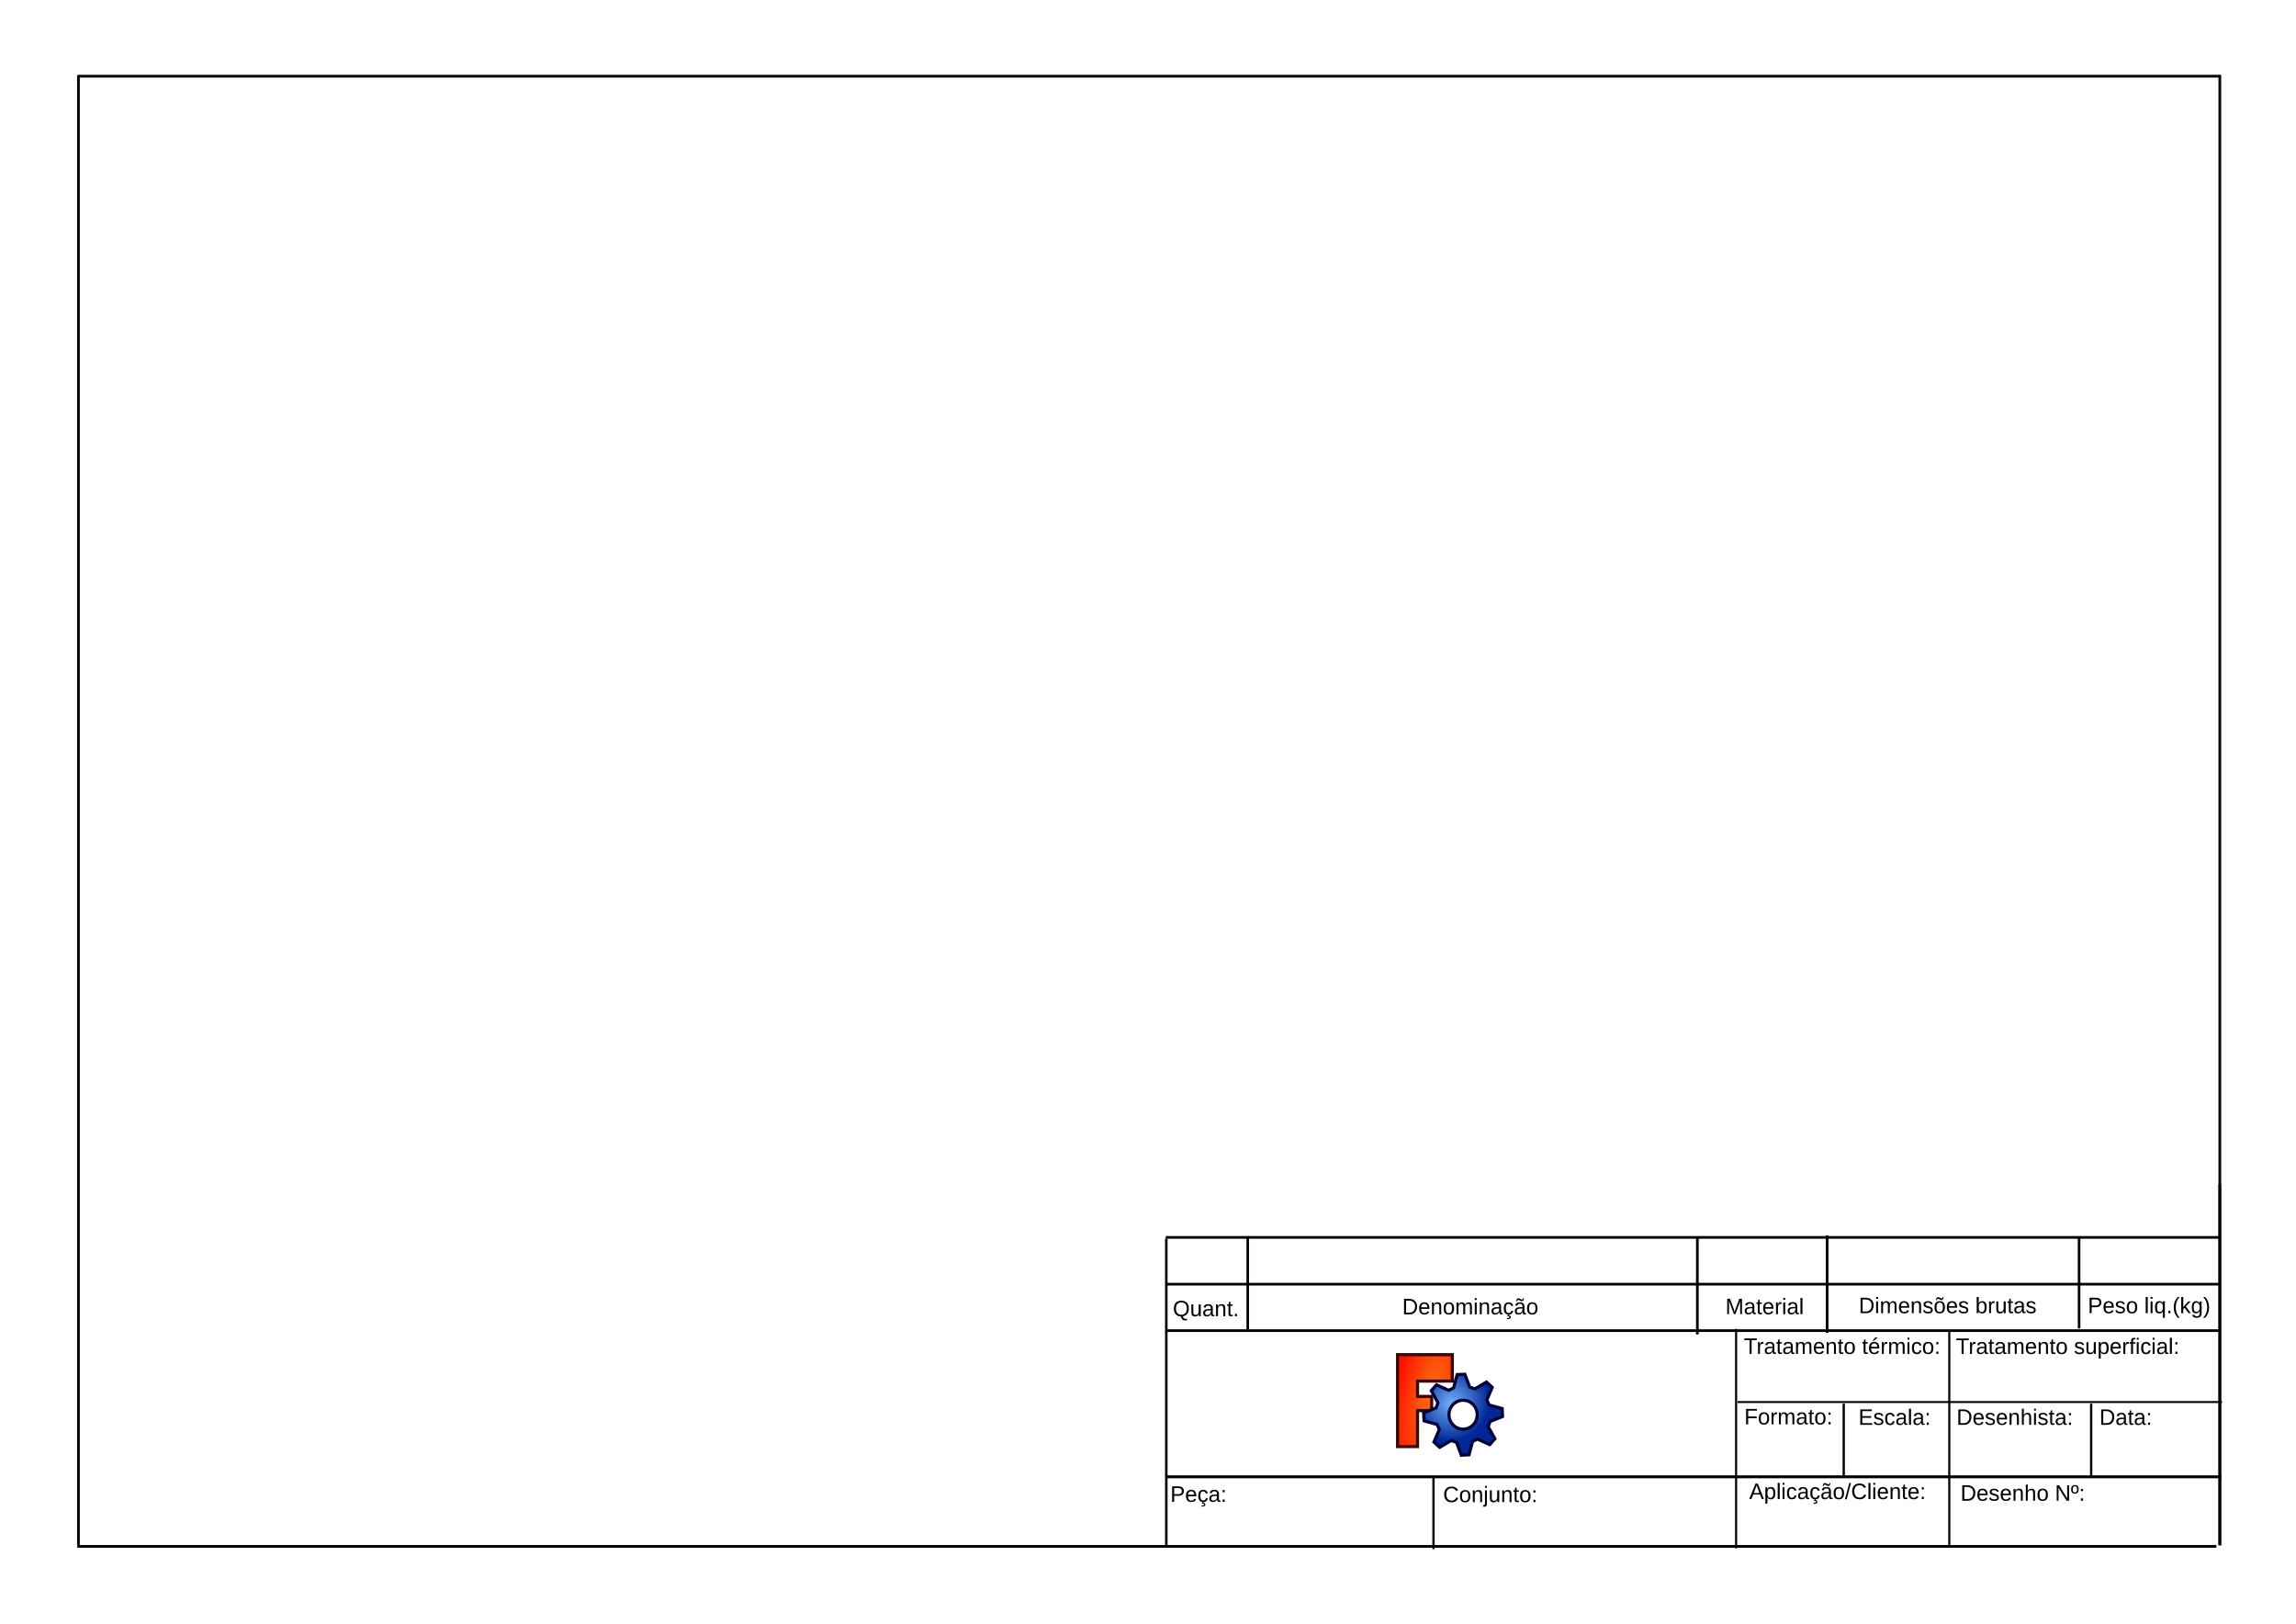
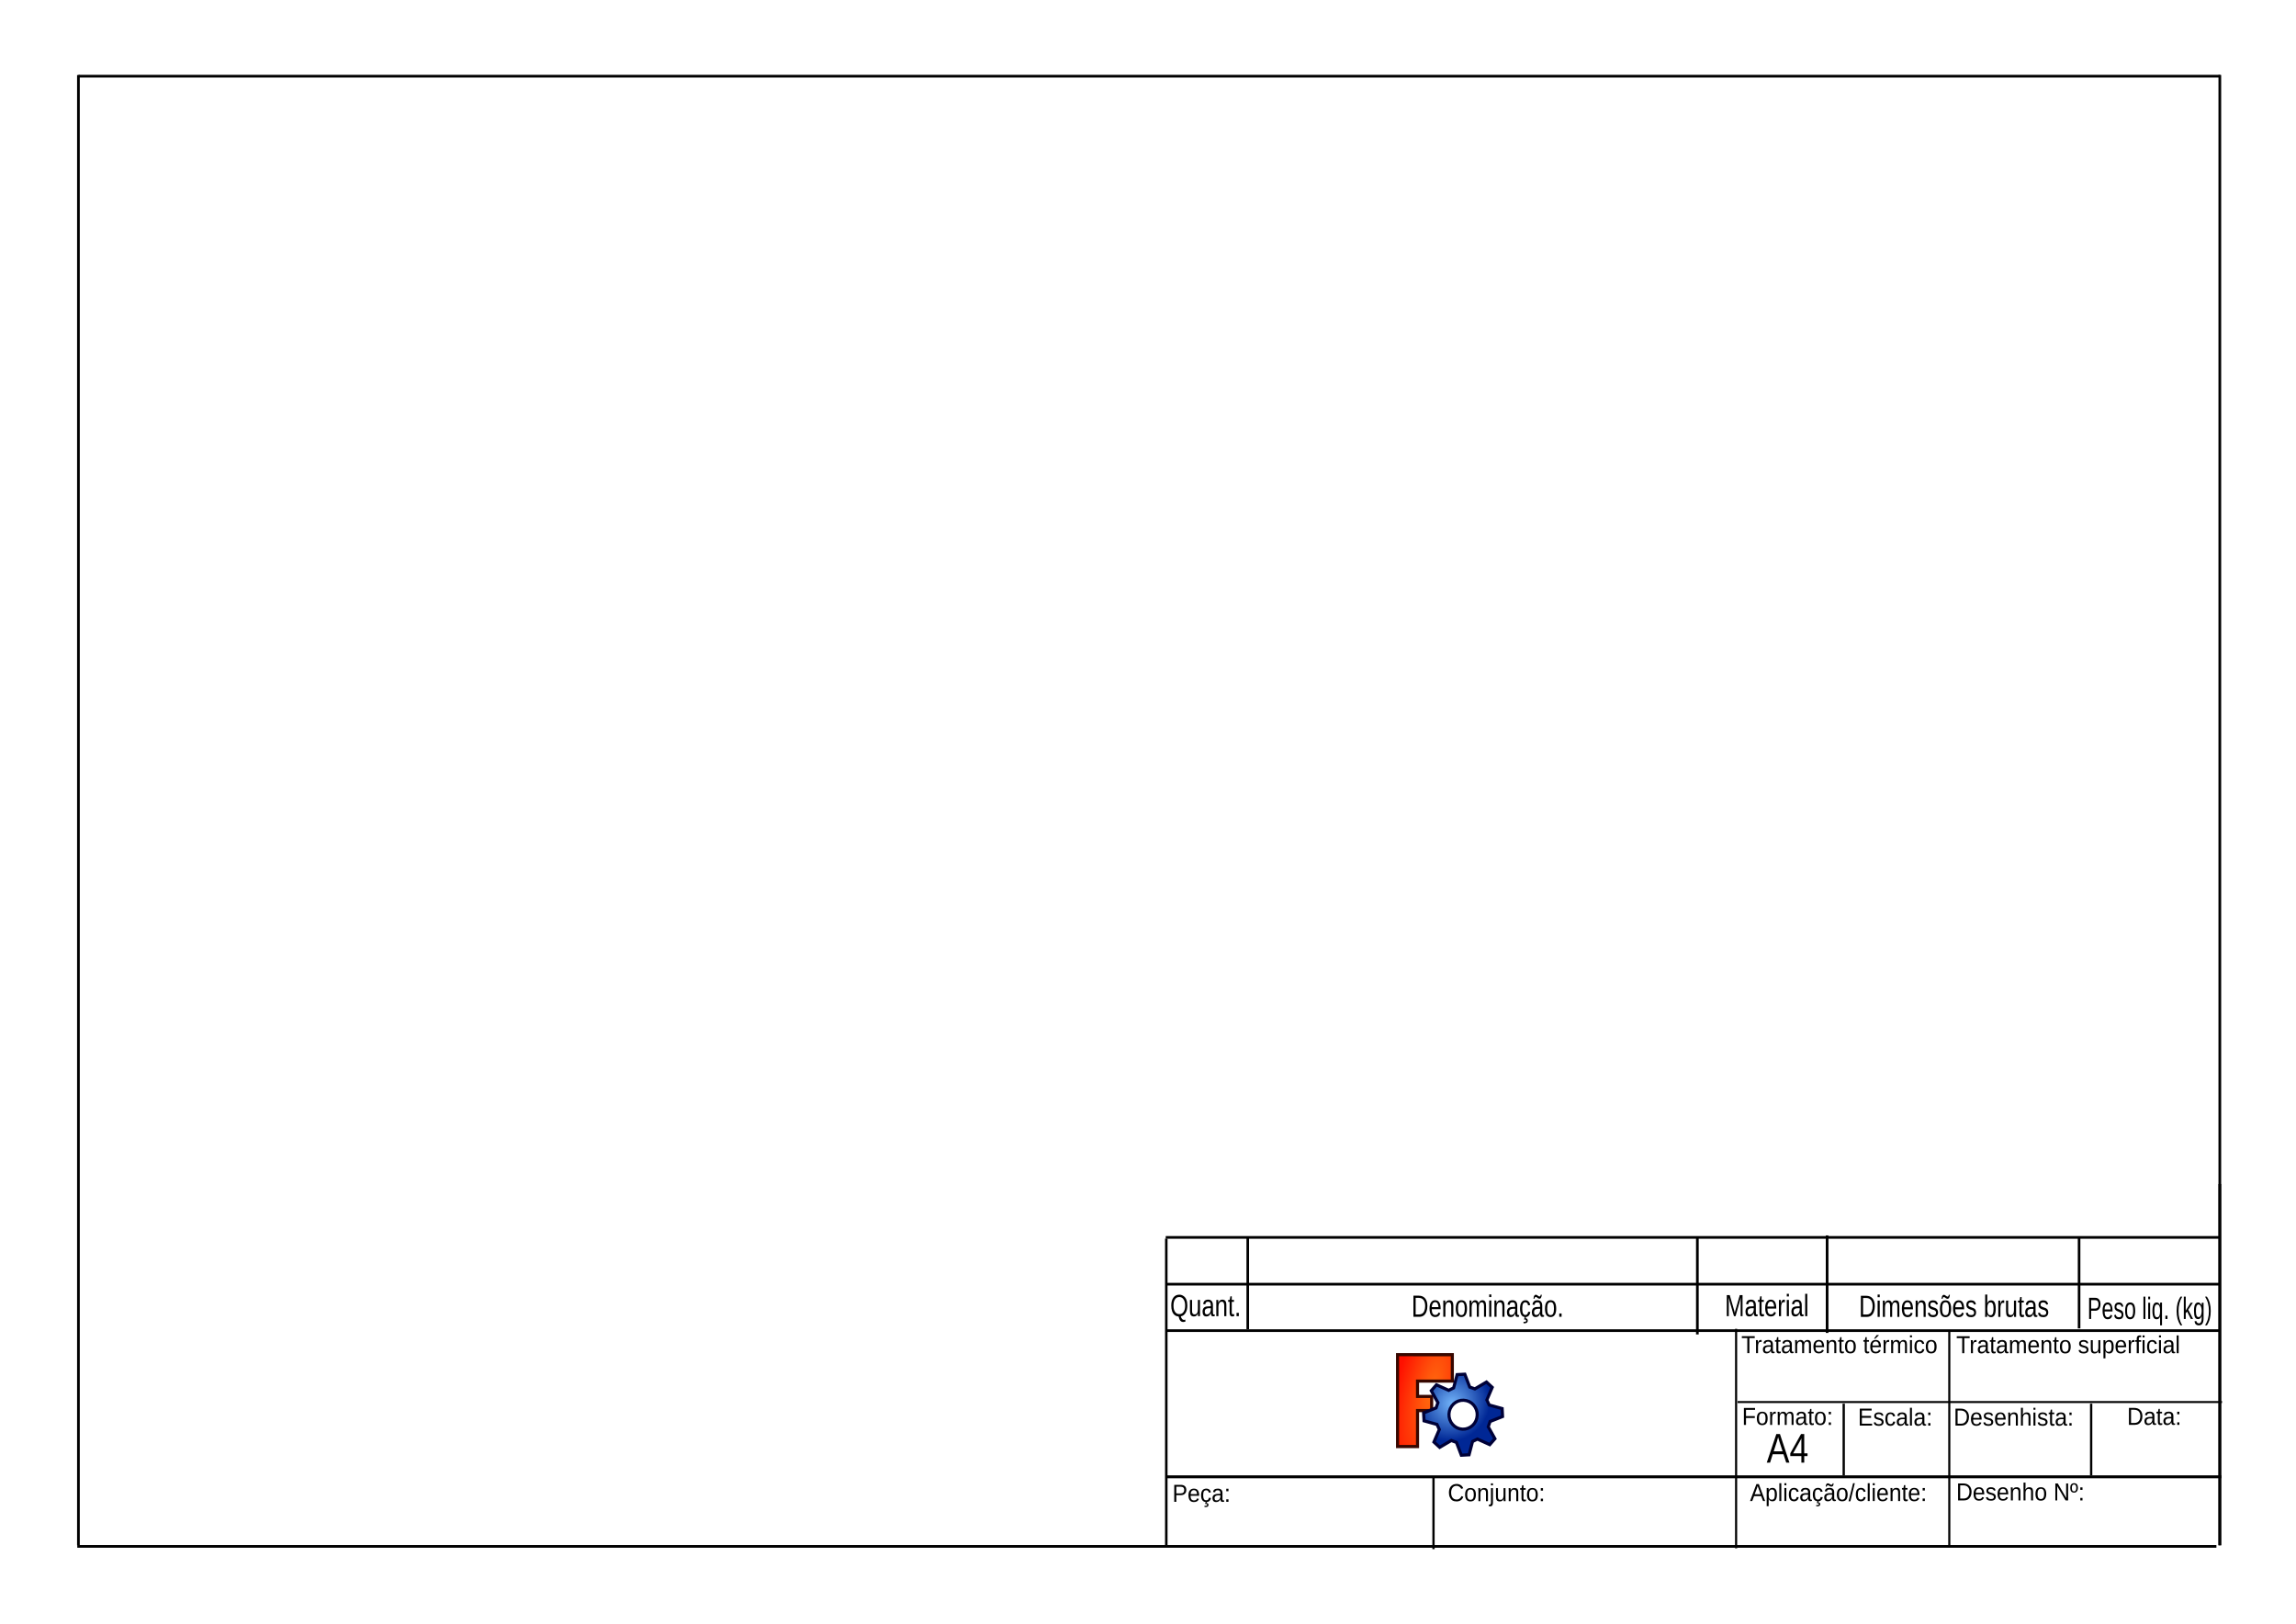
- <svg xmlns="http://www.w3.org/2000/svg" xmlns:ns2="http://www.freecadweb.org/wiki/index.php?title=Svg_Namespace" xmlns:xlink="http://www.w3.org/1999/xlink" id="svg2" version="1.1" viewBox="0 0 297 210" height="210mm" width="297mm">
+ <svg xmlns="http://www.w3.org/2000/svg" xmlns:xlink="http://www.w3.org/1999/xlink" id="svg2" version="1.1" viewBox="0 0 297 210" height="210mm" width="297mm">
  <defs id="defs847">
    <linearGradient gradientUnits="userSpaceOnUse" id="defitem29" y2="485.909" x2="655.352" y1="807.466" x1="649.429">
      <stop id="stop92" offset="0" style="stop-color:#ffffff;stop-opacity:1;" />
      <stop id="stop93" offset="1" style="stop-color:#ffffff;stop-opacity:0.138;" />
    </linearGradient>
    <radialGradient gradientUnits="userSpaceOnUse" id="defitem28" fy="345.56" fx="1049.72" r="1202.15" cy="345.56" cx="1049.72">
      <stop id="stop89" offset="0" style="stop-color:#ffffff;stop-opacity:1;" />
      <stop id="stop90" offset="1" style="stop-color:#a8a8a8;stop-opacity:1;" />
    </radialGradient>
    <linearGradient gradientUnits="userSpaceOnUse" id="defitem30" y2="636.707" x2="980" y1="636.707" x1="287.5">
      <stop id="stop95" offset="0" style="stop-color:#464646;stop-opacity:1;" />
      <stop id="stop96" offset="1" style="stop-color:#c2c2c2;stop-opacity:1;" />
    </linearGradient>
    <linearGradient gradientUnits="userSpaceOnUse" id="defitem27" y2="317.447" x2="985.982" y1="403.188" x1="921.091">
      <stop id="stop86" offset="0" style="stop-color:#7e7e7e;stop-opacity:1;" />
      <stop id="stop87" offset="1" style="stop-color:#e5e5e5;stop-opacity:1;" />
    </linearGradient>
    <linearGradient gradientUnits="userSpaceOnUse" id="defitem26" y2="360.275" x2="293.37" y1="346.304" x1="530.761">
      <stop id="stop83" offset="0" style="stop-color:#5f5f5f;stop-opacity:1;" />
      <stop id="stop84" offset="1" style="stop-color:#e5e5e5;stop-opacity:1;" />
    </linearGradient>
    <linearGradient gradientUnits="userSpaceOnUse" id="defitem25" y2="337.61" x2="308.75" y1="412.919" x1="164.013">
      <stop id="stop80" offset="0" style="stop-color:#ffffff;stop-opacity:1;" />
      <stop id="stop81" offset="1" style="stop-color:#bfbfbf;stop-opacity:1;" />
    </linearGradient>
    <linearGradient gradientUnits="userSpaceOnUse" id="defitem24" y2="380.472" x2="992.489" y1="270.854" x1="1094.25">
      <stop id="stop77" offset="0" style="stop-color:#6a6a6a;stop-opacity:1;" />
      <stop id="stop78" offset="1" style="stop-color:#e6e6e6;stop-opacity:1;" />
    </linearGradient>
    <linearGradient gradientUnits="userSpaceOnUse" id="defitem23" y2="549.378" x2="1049.84" y1="476.465" x1="1170.91">
      <stop id="stop74" offset="0" style="stop-color:#5f5f5f;stop-opacity:1;" />
      <stop id="stop75" offset="1" style="stop-color:#ebebeb;stop-opacity:1;" />
    </linearGradient>
    <linearGradient gradientUnits="userSpaceOnUse" id="defitem22" y2="313.276" x2="576.149" y1="105.486" x1="783.716">
      <stop id="stop71" offset="0" style="stop-color:#5a5a5a;stop-opacity:1;" />
      <stop id="stop72" offset="1" style="stop-color:#c7c7c7;stop-opacity:1;" />
    </linearGradient>
    <linearGradient gradientUnits="userSpaceOnUse" id="defitem21" y2="484.716" x2="128.055" y1="418.698" x1="280.044">
      <stop id="stop68" offset="0" style="stop-color:#666666;stop-opacity:1;" />
      <stop id="stop69" offset="1" style="stop-color:#d8d8d8;stop-opacity:1;" />
    </linearGradient>
    <linearGradient gradientUnits="userSpaceOnUse" id="defitem20" y2="584.41" x2="220" y1="636.954" x1="129.687">
      <stop id="stop65" offset="0" style="stop-color:#ffffff;stop-opacity:1;" />
      <stop id="stop66" offset="1" style="stop-color:#bbbbbb;stop-opacity:1;" />
    </linearGradient>
    <linearGradient gradientUnits="userSpaceOnUse" id="defitem19" y2="583.753" x2="1127.98" y1="629.028" x1="1048.72">
      <stop id="stop62" offset="0" style="stop-color:#5e5e5e;stop-opacity:1;" />
      <stop id="stop63" offset="1" style="stop-color:#ededed;stop-opacity:1;" />
    </linearGradient>
    <linearGradient gradientUnits="userSpaceOnUse" id="defitem18" y2="291.977" x2="581.324" y1="387.273" x1="370.022">
      <stop id="stop59" offset="0" style="stop-color:#636363;stop-opacity:1;" />
      <stop id="stop60" offset="1" style="stop-color:#d6d6d6;stop-opacity:1;" />
    </linearGradient>
    <linearGradient gradientUnits="userSpaceOnUse" id="defitem17" y2="351.939" x2="909.594" y1="351.939" x1="732.156">
      <stop id="stop56" offset="0" style="stop-color:#676767;stop-opacity:1;" />
      <stop id="stop57" offset="1" style="stop-color:#d3d3d3;stop-opacity:1;" />
    </linearGradient>
    <linearGradient gradientUnits="userSpaceOnUse" id="defitem16" y2="494.713" x2="1073.01" y1="494.713" x1="1014.43">
      <stop id="stop53" offset="0" style="stop-color:#666666;stop-opacity:1;" />
      <stop id="stop54" offset="1" style="stop-color:#dcdcdc;stop-opacity:1;" />
    </linearGradient>
    <linearGradient gradientUnits="userSpaceOnUse" id="defitem15" y2="516.37" x2="193.277" y1="452.388" x1="272.592">
      <stop id="stop50" offset="0" style="stop-color:#6e6e6e;stop-opacity:1;" />
      <stop id="stop51" offset="1" style="stop-color:#d8d8d8;stop-opacity:1;" />
    </linearGradient>
    <radialGradient gradientUnits="userSpaceOnUse" id="defitem14" fy="211.088" fx="1037.22" r="1164.28" cy="211.088" cx="1037.22">
      <stop id="stop47" offset="0" style="stop-color:#ffffff;stop-opacity:1;" />
      <stop id="stop48" offset="1" style="stop-color:#aaaaaa;stop-opacity:1;" />
    </radialGradient>
    <linearGradient gradientUnits="userSpaceOnUse" id="defitem13" y2="686.83" x2="379.241" y1="732.129" x1="342.65">
      <stop id="stop44" offset="0" style="stop-color:#ffffff;stop-opacity:1;" />
      <stop id="stop45" offset="1" style="stop-color:#989898;stop-opacity:1;" />
    </linearGradient>
    <radialGradient gradientUnits="userSpaceOnUse" id="defitem12" fy="484.409" fx="632.781" r="540.279" cy="484.409" cx="632.781">
      <stop id="stop41" offset="0" style="stop-color:#ffffff;stop-opacity:1;" />
      <stop id="stop42" offset="1" style="stop-color:#ededed;stop-opacity:1;" />
    </radialGradient>
    <radialGradient r="540.279" fy="484.409" fx="632.781" cy="484.409" cx="632.781" gradientUnits="userSpaceOnUse" id="radialGradient3901" xlink:href="#defitem12" />
    <linearGradient y2="686.83" x2="379.241" y1="732.129" x1="342.65" gradientUnits="userSpaceOnUse" id="linearGradient3903" xlink:href="#defitem13" />
    <radialGradient r="1164.28" fy="211.088" fx="1037.22" cy="211.088" cx="1037.22" gradientUnits="userSpaceOnUse" id="radialGradient3905" xlink:href="#defitem14" />
    <linearGradient y2="516.37" x2="193.277" y1="452.388" x1="272.592" gradientUnits="userSpaceOnUse" id="linearGradient3907" xlink:href="#defitem15" />
    <linearGradient y2="494.713" x2="1073.01" y1="494.713" x1="1014.43" gradientUnits="userSpaceOnUse" id="linearGradient3909" xlink:href="#defitem16" />
    <linearGradient y2="351.939" x2="909.594" y1="351.939" x1="732.156" gradientUnits="userSpaceOnUse" id="linearGradient3911" xlink:href="#defitem17" />
    <linearGradient y2="291.977" x2="581.324" y1="387.273" x1="370.022" gradientUnits="userSpaceOnUse" id="linearGradient3913" xlink:href="#defitem18" />
    <linearGradient y2="583.753" x2="1127.98" y1="629.028" x1="1048.72" gradientUnits="userSpaceOnUse" id="linearGradient3915" xlink:href="#defitem19" />
    <linearGradient y2="584.41" x2="220" y1="636.954" x1="129.687" gradientUnits="userSpaceOnUse" id="linearGradient3917" xlink:href="#defitem20" />
    <linearGradient y2="484.716" x2="128.055" y1="418.698" x1="280.044" gradientUnits="userSpaceOnUse" id="linearGradient3919" xlink:href="#defitem21" />
    <linearGradient y2="313.276" x2="576.149" y1="105.486" x1="783.716" gradientUnits="userSpaceOnUse" id="linearGradient3921" xlink:href="#defitem22" />
    <linearGradient y2="549.378" x2="1049.84" y1="476.465" x1="1170.91" gradientUnits="userSpaceOnUse" id="linearGradient3923" xlink:href="#defitem23" />
    <linearGradient y2="380.472" x2="992.489" y1="270.854" x1="1094.25" gradientUnits="userSpaceOnUse" id="linearGradient3925" xlink:href="#defitem24" />
    <linearGradient y2="337.61" x2="308.75" y1="412.919" x1="164.013" gradientUnits="userSpaceOnUse" id="linearGradient3927" xlink:href="#defitem25" />
    <linearGradient y2="360.275" x2="293.37" y1="346.304" x1="530.761" gradientUnits="userSpaceOnUse" id="linearGradient3929" xlink:href="#defitem26" />
    <linearGradient y2="317.447" x2="985.982" y1="403.188" x1="921.091" gradientUnits="userSpaceOnUse" id="linearGradient3931" xlink:href="#defitem27" />
    <linearGradient y2="636.707" x2="980" y1="636.707" x1="287.5" gradientTransform="matrix(1,0,0,1.016038,0,-11.73855)" gradientUnits="userSpaceOnUse" id="linearGradient3933" xlink:href="#defitem30" />
    <radialGradient r="1202.15" fy="64.845" fx="1089.4" cy="64.845" cx="1092.705" gradientUnits="userSpaceOnUse" id="radialGradient3935" xlink:href="#defitem28" />
    <linearGradient y2="485.909" x2="655.352" y1="807.466" x1="649.429" gradientUnits="userSpaceOnUse" id="linearGradient3937" xlink:href="#defitem29" />
    <radialGradient r="540.279" fy="484.409" fx="632.781" cy="484.409" cx="632.781" gradientUnits="userSpaceOnUse" id="radialGradient4283" xlink:href="#defitem12" />
    <linearGradient y2="686.83" x2="379.241" y1="732.129" x1="342.65" gradientUnits="userSpaceOnUse" id="linearGradient4285" xlink:href="#defitem13" />
    <radialGradient r="1164.28" fy="211.088" fx="1037.22" cy="211.088" cx="1037.22" gradientUnits="userSpaceOnUse" id="radialGradient4287" xlink:href="#defitem14" />
    <linearGradient y2="516.37" x2="193.277" y1="452.388" x1="272.592" gradientUnits="userSpaceOnUse" id="linearGradient4289" xlink:href="#defitem15" />
    <linearGradient y2="494.713" x2="1073.01" y1="494.713" x1="1014.43" gradientUnits="userSpaceOnUse" id="linearGradient4291" xlink:href="#defitem16" />
    <linearGradient y2="351.939" x2="909.594" y1="351.939" x1="732.156" gradientUnits="userSpaceOnUse" id="linearGradient4293" xlink:href="#defitem17" />
    <linearGradient y2="291.977" x2="581.324" y1="387.273" x1="370.022" gradientUnits="userSpaceOnUse" id="linearGradient4295" xlink:href="#defitem18" />
    <linearGradient y2="583.753" x2="1127.98" y1="629.028" x1="1048.72" gradientUnits="userSpaceOnUse" id="linearGradient4297" xlink:href="#defitem19" />
    <linearGradient y2="584.41" x2="220" y1="636.954" x1="129.687" gradientUnits="userSpaceOnUse" id="linearGradient4299" xlink:href="#defitem20" />
    <linearGradient y2="484.716" x2="128.055" y1="418.698" x1="280.044" gradientUnits="userSpaceOnUse" id="linearGradient4301" xlink:href="#defitem21" />
    <linearGradient y2="313.276" x2="576.149" y1="105.486" x1="783.716" gradientUnits="userSpaceOnUse" id="linearGradient4303" xlink:href="#defitem22" />
    <linearGradient y2="549.378" x2="1049.84" y1="476.465" x1="1170.91" gradientUnits="userSpaceOnUse" id="linearGradient4305" xlink:href="#defitem23" />
    <linearGradient y2="380.472" x2="992.489" y1="270.854" x1="1094.25" gradientUnits="userSpaceOnUse" id="linearGradient4307" xlink:href="#defitem24" />
    <linearGradient y2="337.61" x2="308.75" y1="412.919" x1="164.013" gradientUnits="userSpaceOnUse" id="linearGradient4309" xlink:href="#defitem25" />
    <linearGradient y2="360.275" x2="293.37" y1="346.304" x1="530.761" gradientUnits="userSpaceOnUse" id="linearGradient4311" xlink:href="#defitem26" />
    <linearGradient y2="317.447" x2="985.982" y1="403.188" x1="921.091" gradientUnits="userSpaceOnUse" id="linearGradient4313" xlink:href="#defitem27" />
    <linearGradient y2="636.707" x2="980" y1="636.707" x1="287.5" gradientTransform="matrix(1,0,0,1.016038,0,-11.73855)" gradientUnits="userSpaceOnUse" id="linearGradient4315" xlink:href="#defitem30" />
    <radialGradient r="1202.15" fy="64.845" fx="1089.4" cy="64.845" cx="1092.705" gradientUnits="userSpaceOnUse" id="radialGradient4317" xlink:href="#defitem28" />
    <linearGradient y2="485.909" x2="655.352" y1="807.466" x1="649.429" gradientUnits="userSpaceOnUse" id="linearGradient4319" xlink:href="#defitem29" />
    <radialGradient r="540.279" fy="484.409" fx="632.781" cy="484.409" cx="632.781" gradientUnits="userSpaceOnUse" id="radialGradient4515" xlink:href="#defitem12" />
    <linearGradient y2="686.83" x2="379.241" y1="732.129" x1="342.65" gradientUnits="userSpaceOnUse" id="linearGradient4517" xlink:href="#defitem13" />
    <radialGradient r="1164.28" fy="211.088" fx="1037.22" cy="211.088" cx="1037.22" gradientUnits="userSpaceOnUse" id="radialGradient4519" xlink:href="#defitem14" />
    <linearGradient y2="516.37" x2="193.277" y1="452.388" x1="272.592" gradientUnits="userSpaceOnUse" id="linearGradient4521" xlink:href="#defitem15" />
    <linearGradient y2="494.713" x2="1073.01" y1="494.713" x1="1014.43" gradientUnits="userSpaceOnUse" id="linearGradient4523" xlink:href="#defitem16" />
    <linearGradient y2="351.939" x2="909.594" y1="351.939" x1="732.156" gradientUnits="userSpaceOnUse" id="linearGradient4525" xlink:href="#defitem17" />
    <linearGradient y2="291.977" x2="581.324" y1="387.273" x1="370.022" gradientUnits="userSpaceOnUse" id="linearGradient4527" xlink:href="#defitem18" />
    <linearGradient y2="583.753" x2="1127.98" y1="629.028" x1="1048.72" gradientUnits="userSpaceOnUse" id="linearGradient4529" xlink:href="#defitem19" />
    <linearGradient y2="584.41" x2="220" y1="636.954" x1="129.687" gradientUnits="userSpaceOnUse" id="linearGradient4531" xlink:href="#defitem20" />
    <linearGradient y2="484.716" x2="128.055" y1="418.698" x1="280.044" gradientUnits="userSpaceOnUse" id="linearGradient4533" xlink:href="#defitem21" />
    <linearGradient y2="313.276" x2="576.149" y1="105.486" x1="783.716" gradientUnits="userSpaceOnUse" id="linearGradient4535" xlink:href="#defitem22" />
    <linearGradient y2="549.378" x2="1049.84" y1="476.465" x1="1170.91" gradientUnits="userSpaceOnUse" id="linearGradient4537" xlink:href="#defitem23" />
    <linearGradient y2="380.472" x2="992.489" y1="270.854" x1="1094.25" gradientUnits="userSpaceOnUse" id="linearGradient4539" xlink:href="#defitem24" />
    <linearGradient y2="337.61" x2="308.75" y1="412.919" x1="164.013" gradientUnits="userSpaceOnUse" id="linearGradient4541" xlink:href="#defitem25" />
    <linearGradient y2="360.275" x2="293.37" y1="346.304" x1="530.761" gradientUnits="userSpaceOnUse" id="linearGradient4543" xlink:href="#defitem26" />
    <linearGradient y2="317.447" x2="985.982" y1="403.188" x1="921.091" gradientUnits="userSpaceOnUse" id="linearGradient4545" xlink:href="#defitem27" />
    <linearGradient y2="636.707" x2="980" y1="636.707" x1="287.5" gradientTransform="matrix(1,0,0,1.016038,0,-11.73855)" gradientUnits="userSpaceOnUse" id="linearGradient4547" xlink:href="#defitem30" />
    <radialGradient r="1202.15" fy="64.845" fx="1089.4" cy="64.845" cx="1092.705" gradientUnits="userSpaceOnUse" id="radialGradient4549" xlink:href="#defitem28" />
    <linearGradient y2="485.909" x2="655.352" y1="807.466" x1="649.429" gradientUnits="userSpaceOnUse" id="linearGradient4551" xlink:href="#defitem29" />
    <radialGradient xlink:href="#linearGradient3682" id="radialGradient3817" gradientUnits="userSpaceOnUse" gradientTransform="matrix(1.114922,0.2722306,-0.7507171,3.074564,-471.0863,-148.3286)" cx="270.583" cy="33.9" fx="270.583" fy="33.9" r="19.571" />
    <linearGradient id="linearGradient3682">
      <stop style="stop-color:#ff6d0f;stop-opacity:1;" offset="0" id="stop3684" />
      <stop style="stop-color:#ff1000;stop-opacity:1;" offset="1" id="stop3686" />
    </linearGradient>
    <radialGradient xlink:href="#linearGradient3864" id="radialGradient3661" gradientUnits="userSpaceOnUse" gradientTransform="matrix(0.6186598,0.9666542,-1.033246,0.6612786,-327.2757,-255.8414)" cx="282.646" cy="29.149" fx="282.646" fy="29.149" r="19.571" />
    <linearGradient id="linearGradient3864">
      <stop id="stop3866" offset="0" style="stop-color:#71b2f8;stop-opacity:1;" />
      <stop id="stop3868" offset="1" style="stop-color:#002795;stop-opacity:1;" />
    </linearGradient>
  </defs>
  <path d="M 9.996,200 286.704,200" id="path6" style="fill:none;stroke:#000000;stroke-width:0.35;stroke-linecap:butt;stroke-linejoin:miter" />
  <path d="m 287.145,199.855 0,-190.16" id="path8" style="fill:none;stroke:#000000;stroke-width:0.35;stroke-linecap:butt;stroke-linejoin:miter" />
  <path d="m 287.204,9.854 -277.059,0" id="path10" style="fill:none;stroke:#000000;stroke-width:0.35;stroke-linecap:butt;stroke-linejoin:miter" />
  <path d="m 10.145,9.705 0,190.15" id="path12" style="fill:none;stroke:#000000;stroke-width:0.35;stroke-linecap:butt;stroke-linejoin:miter" />
  <g transform="translate(0,-87)" style="fill:none;stroke:#000000;stroke-width:0.13;stroke-linecap:butt;stroke-linejoin:miter" id="g452" />
  <g transform="translate(-153.0539,-0.13671)" id="g4419">
    <path style="fill:none;stroke:#000000;stroke-width:0.323;stroke-linecap:butt;stroke-linejoin:miter" id="path94" d="m 303.92,199.992 v -39.664" />
    <path style="fill:none;stroke:#000000;stroke-width:0.345;stroke-linecap:butt;stroke-linejoin:miter" id="path96" d="M 303.92,172.232 H 440.291" />
    <path style="fill:none;stroke:#000000;stroke-width:0.35;stroke-linecap:butt;stroke-linejoin:miter" id="path98" d="m 440.199,153.264 v 46.727" />
    <path style="fill:none;stroke:#000000;stroke-width:0.375;stroke-linecap:butt;stroke-linejoin:miter" id="path102" d="M 303.971,191.138 H 440.408" />
    <path style="fill:none;stroke:#000000;stroke-width:0.254;stroke-linecap:butt;stroke-linejoin:miter" id="path104" d="m 377.825,181.468 h 62.663" />
    <path style="fill:none;stroke:#000000;stroke-width:0.296;stroke-linecap:butt;stroke-linejoin:miter" id="path128" d="M 338.484,200.492 V 191.201" />
    <path style="fill:none;stroke:#000000;stroke-width:0.273;stroke-linecap:butt;stroke-linejoin:miter" id="path130" d="M 377.628,200.382 V 172" />
    <g id="g578" style="fill:none;stroke:#000000;stroke-width:0.13;stroke-linecap:butt;stroke-linejoin:miter" transform="matrix(0.9999988,0,0,1,80.19919,-72.99415)" />
    <g transform="matrix(0.2455127,0,0,0.2517897,332.8588,173.8302)" id="layer1">
      <g id="g3813" transform="matrix(0.8506406,0,0,0.8506406,187.827,-0.1960013)">
        <path id="rect3663" d="m -216.137,7.271 v 55.5 h 12.375 v -21.719 h 8.75 v -8.562 h -8.75 v -9.242 h 21.555 V 7.302 Z" style="display:inline;overflow:visible;visibility:visible;fill:url(#radialGradient3817);fill-opacity:1;fill-rule:evenodd;stroke:#370700;stroke-width:1.91;stroke-linecap:butt;stroke-linejoin:miter;stroke-miterlimit:4;stroke-dasharray:none;stroke-dashoffset:0;stroke-opacity:1;marker:none;enable-background:accumulate" />
        <path id="path3659" d="m -161.051,23.812 -7.198,4.13 -3.179,-1.103 -3.033,-7.751 -4.771,0.251 -2.176,8.015 -3.045,1.458 -7.596,-3.323 -3.208,3.565 4.13,7.198 -1.129,3.169 -7.751,3.033 0.276,4.78 8.015,2.176 1.458,3.045 -3.348,7.587 3.565,3.208 7.198,-4.13 3.195,1.138 3.007,7.741 4.805,-0.267 2.151,-8.024 3.045,-1.458 7.612,3.358 3.208,-3.565 -4.13,-7.198 1.112,-3.204 7.741,-3.007 -0.241,-4.796 -8.024,-2.151 -1.458,-3.045 3.332,-7.621 z m -10.781,11.804 1.478,0.857 1.28,1.161 1.025,1.385 0.737,1.54 0.433,1.66 0.072,1.701 -0.246,1.701 -0.561,1.615 -0.892,1.494 -1.126,1.264 -1.385,1.025 -1.54,0.737 -1.66,0.433 -1.711,0.097 -1.701,-0.246 -1.615,-0.561 -1.494,-0.892 -1.255,-1.151 -1.034,-1.36 -0.737,-1.54 -0.424,-1.686 -0.097,-1.711 0.246,-1.701 0.561,-1.615 0.883,-1.468 1.135,-1.29 1.385,-1.025 1.54,-0.737 1.686,-0.424 1.701,-0.072 1.701,0.246 1.615,0.561 z" style="display:inline;overflow:visible;visibility:visible;fill:url(#radialGradient3661);fill-opacity:1;fill-rule:evenodd;stroke:#000137;stroke-width:1.91;stroke-linecap:butt;stroke-linejoin:miter;stroke-miterlimit:4;stroke-dasharray:none;stroke-dashoffset:0;stroke-opacity:1;marker:none;enable-background:accumulate" />
      </g>
    </g>
    <path style="fill:none;stroke:#000000;stroke-width:0.271;stroke-linecap:butt;stroke-linejoin:miter" id="path130-5" d="M 405.206,200.203 V 172.154" />
    <path style="fill:none;stroke:#000000;stroke-width:0.296;stroke-linecap:butt;stroke-linejoin:miter" id="path128-4" d="m 391.548,190.972 v -9.292" />
    <path style="fill:none;stroke:#000000;stroke-width:0.296;stroke-linecap:butt;stroke-linejoin:miter" id="path128-4-2" d="m 423.556,190.972 v -9.292" />
    <path style="fill:none;stroke:#000000;stroke-width:0.345;stroke-linecap:butt;stroke-linejoin:miter" id="path96-4" d="M 303.847,166.224 H 440.217" />
    <path style="fill:none;stroke:#000000;stroke-width:0.345;stroke-linecap:butt;stroke-linejoin:miter" id="path96-3" d="M 303.847,160.174 H 440.217" />
    <path style="fill:none;stroke:#000000;stroke-width:0.334;stroke-linecap:butt;stroke-linejoin:miter" id="path128-4-6" d="m 314.457,172.041 v -11.829" />
    <path style="fill:none;stroke:#000000;stroke-width:0.334;stroke-linecap:butt;stroke-linejoin:miter" id="path128-4-6-8-5" d="m 421.994,171.943 v -11.829" />
    <path style="fill:none;stroke:#000000;stroke-width:0.345;stroke-linecap:butt;stroke-linejoin:miter" id="path128-4-6-8-5-5" d="M 389.401,172.529 V 159.919" />
    <path style="fill:none;stroke:#000000;stroke-width:0.345;stroke-linecap:butt;stroke-linejoin:miter" id="path128-4-6-8-5-5-2" d="M 372.617,172.724 V 160.114" />
  </g>
  <g id="g3298" transform="translate(-3.615847,-51.76541)">
-     <text style="font-style:normal;font-variant:normal;font-weight:normal;font-stretch:normal;font-size:8.725px;line-height:0%;font-family:Arial;-inkscape-font-specification:Arial;text-align:start;letter-spacing:0px;word-spacing:0px;text-anchor:start;fill:#000000;fill-opacity:1;stroke:none;stroke-width:0.727" x="155.985" y="244.456" id="text3266-7" ns2:editable="Designed_by_Name" transform="scale(0.9937112,1.006329)">
-       <tspan style="font-size:2.872px;line-height:1.25;stroke-width:0.727" id="tspan3268-7" x="155.985" y="244.456">Peça:</tspan>
-     </text>
-     <text style="font-style:normal;font-variant:normal;font-weight:normal;font-stretch:normal;font-size:8.725px;line-height:0%;font-family:Arial;-inkscape-font-specification:Arial;text-align:start;letter-spacing:0px;word-spacing:0px;text-anchor:start;fill:#000000;fill-opacity:1;stroke:none;stroke-width:0.727" x="191.49" y="244.495" id="text3266-7-2" ns2:editable="Designed_by_Name" transform="scale(0.9937112,1.006329)">
-       <tspan style="font-size:2.872px;line-height:1.25;stroke-width:0.727" id="tspan3268-7-2" x="191.49" y="244.495">Conjunto:</tspan>
-     </text>
-     <text style="font-style:normal;font-variant:normal;font-weight:normal;font-stretch:normal;font-size:8.725px;line-height:0%;font-family:Arial;-inkscape-font-specification:Arial;text-align:start;letter-spacing:0px;word-spacing:0px;text-anchor:start;fill:#000000;fill-opacity:1;stroke:none;stroke-width:0.727" x="231.344" y="244.103" id="text3266-7-2-3" ns2:editable="Designed_by_Name" transform="scale(0.9937112,1.006329)">
-       <tspan style="font-size:2.872px;line-height:1.25;stroke-width:0.727" id="tspan3268-7-2-5" x="231.344" y="244.103">Aplicação/Cliente:</tspan>
-     </text>
-     <text style="font-style:normal;font-variant:normal;font-weight:normal;font-stretch:normal;font-size:8.725px;line-height:0%;font-family:Arial;-inkscape-font-specification:Arial;text-align:start;letter-spacing:0px;word-spacing:0px;text-anchor:start;fill:#000000;fill-opacity:1;stroke:none;stroke-width:0.727" x="258.841" y="244.314" id="text3266-7-2-3-3" ns2:editable="Designed_by_Name" transform="scale(0.9937112,1.006329)">
-       <tspan style="font-size:2.872px;line-height:1.25;stroke-width:0.727" id="tspan3268-7-2-5-8" x="258.841" y="244.314">Desenho Nº:</tspan>
-     </text>
-     <text style="font-style:normal;font-variant:normal;font-weight:normal;font-stretch:normal;font-size:8.725px;line-height:0%;font-family:Arial;-inkscape-font-specification:Arial;text-align:start;letter-spacing:0px;word-spacing:0px;text-anchor:start;fill:#000000;fill-opacity:1;stroke:none;stroke-width:0.727" x="230.704" y="234.503" id="text3266-7-2-3-1" ns2:editable="Designed_by_Name" transform="scale(0.9937112,1.006329)">
-       <tspan style="font-size:2.872px;line-height:1.25;stroke-width:0.727" id="tspan3268-7-2-5-7" x="230.704" y="234.503">Formato:</tspan>
-     </text>
-     <text style="font-style:normal;font-variant:normal;font-weight:normal;font-stretch:normal;font-size:8.725px;line-height:0%;font-family:Arial;-inkscape-font-specification:Arial;text-align:start;letter-spacing:0px;word-spacing:0px;text-anchor:start;fill:#000000;fill-opacity:1;stroke:none;stroke-width:0.727" x="245.564" y="234.561" id="text3266-7-2-3-1-2" ns2:editable="Designed_by_Name" transform="scale(0.9937112,1.006329)">
-       <tspan style="font-size:2.872px;line-height:1.25;stroke-width:0.727" id="tspan3268-7-2-5-7-7" x="245.564" y="234.561">Escala:</tspan>
-     </text>
-     <text style="font-style:normal;font-variant:normal;font-weight:normal;font-stretch:normal;font-size:8.725px;line-height:0%;font-family:Arial;-inkscape-font-specification:Arial;text-align:start;letter-spacing:0px;word-spacing:0px;text-anchor:start;fill:#000000;fill-opacity:1;stroke:none;stroke-width:0.727" x="258.33" y="234.561" id="text3266-7-2-3-1-9" ns2:editable="Designed_by_Name" transform="scale(0.9937112,1.006329)">
-       <tspan style="font-size:2.872px;line-height:1.25;stroke-width:0.727" id="tspan3268-7-2-5-7-6" x="258.33" y="234.561">Desenhista:</tspan>
-     </text>
-     <text style="font-style:normal;font-variant:normal;font-weight:normal;font-stretch:normal;font-size:8.725px;line-height:0%;font-family:Arial;-inkscape-font-specification:Arial;text-align:start;letter-spacing:0px;word-spacing:0px;text-anchor:start;fill:#000000;fill-opacity:1;stroke:none;stroke-width:0.727" x="276.925" y="234.561" id="text3266-7-2-3-1-9-0" ns2:editable="Designed_by_Name" transform="scale(0.9937112,1.006329)">
-       <tspan style="font-size:2.872px;line-height:1.25;stroke-width:0.727" id="tspan3268-7-2-5-7-6-4" x="276.925" y="234.561">Data:</tspan>
-     </text>
-     <text style="font-style:normal;font-variant:normal;font-weight:normal;font-stretch:normal;font-size:8.725px;line-height:0%;font-family:Arial;-inkscape-font-specification:Arial;text-align:start;letter-spacing:0px;word-spacing:0px;text-anchor:start;fill:#000000;fill-opacity:1;stroke:none;stroke-width:0.727" x="230.638" y="225.445" id="text3266-7-2-3-1-0" ns2:editable="Designed_by_Name" transform="scale(0.9937112,1.006329)">
-       <tspan style="font-size:2.872px;line-height:1.25;stroke-width:0.727" id="tspan3268-7-2-5-7-2" x="230.638" y="225.445">Tratamento térmico:</tspan>
-     </text>
-     <text style="font-style:normal;font-variant:normal;font-weight:normal;font-stretch:normal;font-size:8.725px;line-height:0%;font-family:Arial;-inkscape-font-specification:Arial;text-align:start;letter-spacing:0px;word-spacing:0px;text-anchor:start;fill:#000000;fill-opacity:1;stroke:none;stroke-width:0.727" x="258.239" y="225.451" id="text3266-7-2-3-1-0-9" ns2:editable="Designed_by_Name" transform="scale(0.9937112,1.006329)">
-       <tspan style="font-size:2.872px;line-height:1.25;stroke-width:0.727" id="tspan3268-7-2-5-7-2-1" x="258.239" y="225.451">Tratamento superficial:</tspan>
-     </text>
-     <text style="font-style:normal;font-variant:normal;font-weight:normal;font-stretch:normal;font-size:8.725px;line-height:0%;font-family:Arial;-inkscape-font-specification:Arial;text-align:start;letter-spacing:0px;word-spacing:0px;text-anchor:start;fill:#000000;fill-opacity:1;stroke:none;stroke-width:0.727" x="156.306" y="220.603" id="text3266-7-2-3-1-0-5" ns2:editable="Designed_by_Name" transform="scale(0.9937112,1.006329)">
-       <tspan style="font-size:2.872px;line-height:1.25;stroke-width:0.727" id="tspan3268-7-2-5-7-2-8" x="156.306" y="220.603">Quant.</tspan>
-     </text>
-     <text style="font-style:normal;font-variant:normal;font-weight:normal;font-stretch:normal;font-size:8.725px;line-height:0%;font-family:Arial;-inkscape-font-specification:Arial;text-align:start;letter-spacing:0px;word-spacing:0px;text-anchor:start;fill:#000000;fill-opacity:1;stroke:none;stroke-width:0.727" x="186.17" y="220.358" id="text3266-7-2-3-1-0-5-2" ns2:editable="Designed_by_Name" transform="scale(0.9937112,1.006329)">
-       <tspan style="font-size:2.872px;line-height:1.25;stroke-width:0.727" id="tspan3268-7-2-5-7-2-8-2" x="186.17" y="220.358">Denominação</tspan>
-     </text>
-     <text style="font-style:normal;font-variant:normal;font-weight:normal;font-stretch:normal;font-size:8.725px;line-height:0%;font-family:Arial;-inkscape-font-specification:Arial;text-align:start;letter-spacing:0px;word-spacing:0px;text-anchor:start;fill:#000000;fill-opacity:1;stroke:none;stroke-width:0.727" x="228.243" y="220.333" id="text3266-7-2-3-1-0-5-2-0" ns2:editable="Designed_by_Name" transform="scale(0.9937112,1.006329)">
-       <tspan style="font-size:2.872px;line-height:1.25;stroke-width:0.727" id="tspan3268-7-2-5-7-2-8-2-8" x="228.243" y="220.333">Material</tspan>
-     </text>
-     <text style="font-style:normal;font-variant:normal;font-weight:normal;font-stretch:normal;font-size:8.725px;line-height:0%;font-family:Arial;-inkscape-font-specification:Arial;text-align:start;letter-spacing:0px;word-spacing:0px;text-anchor:start;fill:#000000;fill-opacity:1;stroke:none;stroke-width:0.727" x="245.6" y="220.209" id="text3266-7-2-3-1-0-5-2-0-9" ns2:editable="Designed_by_Name" transform="scale(0.9937112,1.006329)">
-       <tspan style="font-size:2.872px;line-height:1.25;stroke-width:0.727" id="tspan3268-7-2-5-7-2-8-2-8-1" x="245.6" y="220.209">Dimensões brutas</tspan>
-     </text>
-     <text style="font-style:normal;font-variant:normal;font-weight:normal;font-stretch:normal;font-size:8.725px;line-height:0%;font-family:Arial;-inkscape-font-specification:Arial;text-align:start;letter-spacing:0px;word-spacing:0px;text-anchor:start;fill:#000000;fill-opacity:1;stroke:none;stroke-width:0.727" x="275.419" y="220.209" id="text3266-7-2-3-1-0-5-2-0-9-9" ns2:editable="Designed_by_Name" transform="scale(0.9937112,1.006329)">
-       <tspan style="font-size:2.872px;line-height:1.25;stroke-width:0.727" id="tspan3268-7-2-5-7-2-8-2-8-1-8" x="275.419" y="220.209">Peso liq.(kg)</tspan>
+     <text xml:space="preserve" style="font-style:normal;font-weight:normal;font-size:3.486px;line-height:1.25;font-family:sans-serif;fill:#000000;fill-opacity:1;stroke:none;stroke-width:0.218" x="212.604" y="194.491" id="text1239-8" transform="scale(0.8758189,1.141789)">
+       <tspan id="tspan1237-6" x="212.604" y="194.491" style="font-style:normal;font-variant:normal;font-weight:normal;font-stretch:normal;font-size:3.486px;font-family:Arial;-inkscape-font-specification:Arial;stroke-width:0.218">Denominação.</tspan>
+     </text>
+     <text xml:space="preserve" style="font-style:normal;font-weight:normal;font-size:3.486px;line-height:1.25;font-family:sans-serif;fill:#000000;fill-opacity:1;stroke:none;stroke-width:0.218" x="176.951" y="194.426" id="text1239-8-7" transform="scale(0.8758189,1.141789)">
+       <tspan id="tspan1237-6-8" x="176.951" y="194.426" style="font-style:normal;font-variant:normal;font-weight:normal;font-stretch:normal;font-size:3.486px;font-family:Arial;-inkscape-font-specification:Arial;stroke-width:0.218">Quant.</tspan>
+     </text>
+     <text xml:space="preserve" style="font-style:normal;font-weight:normal;font-size:3.486px;line-height:1.25;font-family:sans-serif;fill:#000000;fill-opacity:1;stroke:none;stroke-width:0.218" x="258.888" y="194.426" id="text1239-8-4" transform="scale(0.8758189,1.141789)">
+       <tspan id="tspan1237-6-6" x="258.888" y="194.426" style="font-style:normal;font-variant:normal;font-weight:normal;font-stretch:normal;font-size:3.486px;font-family:Arial;-inkscape-font-specification:Arial;stroke-width:0.218">Material</tspan>
+     </text>
+     <text xml:space="preserve" style="font-style:normal;font-weight:normal;font-size:3.486px;line-height:1.25;font-family:sans-serif;fill:#000000;fill-opacity:1;stroke:none;stroke-width:0.218" x="278.69" y="194.505" id="text1239-8-4-2" transform="scale(0.8758189,1.141789)">
+       <tspan id="tspan1237-6-6-4" x="278.69" y="194.505" style="font-style:normal;font-variant:normal;font-weight:normal;font-stretch:normal;font-size:3.486px;font-family:Arial;-inkscape-font-specification:Arial;stroke-width:0.218">Dimensões brutas</tspan>
+     </text>
+     <text xml:space="preserve" style="font-style:normal;font-weight:normal;font-size:3.316px;line-height:1.25;font-family:sans-serif;fill:#000000;fill-opacity:1;stroke:none;stroke-width:0.207" x="328.387" y="185.285" id="text1239-8-4-2-2" transform="scale(0.8332697,1.200092)">
+       <tspan x="328.387" y="185.285" style="font-style:normal;font-variant:normal;font-weight:normal;font-stretch:normal;font-size:3.316px;font-family:Arial;-inkscape-font-specification:Arial;stroke-width:0.207" id="tspan1361">Peso liq. (kg)</tspan>
+     </text>
+     <text xml:space="preserve" style="font-style:normal;font-weight:normal;font-size:3.057px;line-height:1.25;font-family:sans-serif;fill:#000000;fill-opacity:1;stroke:none;stroke-width:0.191" x="238.049" y="218.034" id="text1239-8-4-21" transform="scale(0.9614463,1.0401)">
+       <tspan id="tspan1237-6-6-5" x="238.049" y="218.034" style="font-style:normal;font-variant:normal;font-weight:normal;font-stretch:normal;font-size:3.057px;font-family:Arial;-inkscape-font-specification:Arial;stroke-width:0.191">Tratamento térmico</tspan>
+     </text>
+     <text xml:space="preserve" style="font-style:normal;font-weight:normal;font-size:3.057px;line-height:1.25;font-family:sans-serif;fill:#000000;fill-opacity:1;stroke:none;stroke-width:0.191" x="266.964" y="218.042" id="text1239-8-4-21-0" transform="scale(0.9614463,1.0401)">
+       <tspan id="tspan1237-6-6-5-3" x="266.964" y="218.042" style="font-style:normal;font-variant:normal;font-weight:normal;font-stretch:normal;font-size:3.057px;font-family:Arial;-inkscape-font-specification:Arial;stroke-width:0.191">Tratamento superficial</tspan>
+     </text>
+     <text xml:space="preserve" style="font-style:normal;font-weight:normal;font-size:3.057px;line-height:1.25;font-family:sans-serif;fill:#000000;fill-opacity:1;stroke:none;stroke-width:0.191" x="238.139" y="226.955" id="text1239-8-4-21-7" transform="scale(0.9614463,1.0401)">
+       <tspan id="tspan1237-6-6-5-36" x="238.139" y="226.955" style="font-style:normal;font-variant:normal;font-weight:normal;font-stretch:normal;font-size:3.057px;font-family:Arial;-inkscape-font-specification:Arial;stroke-width:0.191">Formato:</tspan>
+     </text>
+     <text xml:space="preserve" style="font-style:normal;font-weight:normal;font-size:3.057px;line-height:1.25;font-family:sans-serif;fill:#000000;fill-opacity:1;stroke:none;stroke-width:0.191" x="253.73" y="227.042" id="text1239-8-4-21-7-4" transform="scale(0.9614463,1.0401)">
+       <tspan id="tspan1237-6-6-5-36-4" x="253.73" y="227.042" style="font-style:normal;font-variant:normal;font-weight:normal;font-stretch:normal;font-size:3.057px;font-family:Arial;-inkscape-font-specification:Arial;stroke-width:0.191">Escala:</tspan>
+     </text>
+     <text xml:space="preserve" style="font-style:normal;font-weight:normal;font-size:3.057px;line-height:1.25;font-family:sans-serif;fill:#000000;fill-opacity:1;stroke:none;stroke-width:0.191" x="266.611" y="227.042" id="text1239-8-4-21-7-4-7" transform="scale(0.9614463,1.0401)">
+       <tspan id="tspan1237-6-6-5-36-4-1" x="266.611" y="227.042" style="font-style:normal;font-variant:normal;font-weight:normal;font-stretch:normal;font-size:3.057px;font-family:Arial;-inkscape-font-specification:Arial;stroke-width:0.191">Desenhista:</tspan>
+     </text>
+     <text xml:space="preserve" style="font-style:normal;font-weight:normal;font-size:3.057px;line-height:1.25;font-family:sans-serif;fill:#000000;fill-opacity:1;stroke:none;stroke-width:0.191" x="289.945" y="226.949" id="text1239-8-4-21-7-4-7-2" transform="scale(0.9614463,1.0401)">
+       <tspan id="tspan1237-6-6-5-36-4-1-7" x="289.945" y="226.949" style="font-style:normal;font-variant:normal;font-weight:normal;font-stretch:normal;font-size:3.057px;font-family:Arial;-inkscape-font-specification:Arial;stroke-width:0.191">Data:</tspan>
+     </text>
+     <text xml:space="preserve" style="font-style:normal;font-weight:normal;font-size:4.874px;line-height:1.25;font-family:sans-serif;fill:#000000;fill-opacity:1;stroke:none;stroke-width:0.305" x="255.299" y="219.075" id="text1239-8-4-21-7-5" transform="scale(0.9092968,1.099751)">
+       <tspan id="tspan1237-6-6-5-36-9" x="255.299" y="219.075" style="font-style:normal;font-variant:normal;font-weight:normal;font-stretch:normal;font-size:4.874px;font-family:Arial;-inkscape-font-specification:Arial;stroke-width:0.305">A4</tspan>
+     </text>
+     <text xml:space="preserve" style="font-style:normal;font-weight:normal;font-size:3.057px;line-height:1.25;font-family:sans-serif;fill:#000000;fill-opacity:1;stroke:none;stroke-width:0.191" x="239.216" y="236.425" id="text1239-8-4-21-7-2" transform="scale(0.9614463,1.0401)">
+       <tspan id="tspan1237-6-6-5-36-1" x="239.216" y="236.425" style="font-style:normal;font-variant:normal;font-weight:normal;font-stretch:normal;font-size:3.057px;font-family:Arial;-inkscape-font-specification:Arial;stroke-width:0.191">Aplicação/cliente:</tspan>
+     </text>
+     <text xml:space="preserve" style="font-style:normal;font-weight:normal;font-size:3.057px;line-height:1.25;font-family:sans-serif;fill:#000000;fill-opacity:1;stroke:none;stroke-width:0.191" x="266.957" y="236.345" id="text1239-8-4-21-7-2-3" transform="scale(0.9614463,1.0401)">
+       <tspan id="tspan1237-6-6-5-36-1-9" x="266.957" y="236.345" style="font-style:normal;font-variant:normal;font-weight:normal;font-stretch:normal;font-size:3.057px;font-family:Arial;-inkscape-font-specification:Arial;stroke-width:0.191">Desenho Nº:</tspan>
+     </text>
+     <text xml:space="preserve" style="font-style:normal;font-weight:normal;font-size:3.057px;line-height:1.25;font-family:sans-serif;fill:#000000;fill-opacity:1;stroke:none;stroke-width:0.191" x="198.548" y="236.439" id="text1239-8-4-21-7-2-5" transform="scale(0.9614463,1.0401)">
+       <tspan id="tspan1237-6-6-5-36-1-3" x="198.548" y="236.439" style="font-style:normal;font-variant:normal;font-weight:normal;font-stretch:normal;font-size:3.057px;font-family:Arial;-inkscape-font-specification:Arial;stroke-width:0.191">Conjunto:</tspan>
+     </text>
+     <text xml:space="preserve" style="font-style:normal;font-weight:normal;font-size:3.057px;line-height:1.25;font-family:sans-serif;fill:#000000;fill-opacity:1;stroke:none;stroke-width:0.191" x="161.497" y="236.515" id="text1239-8-4-21-7-2-5-6" transform="scale(0.9614463,1.0401)">
+       <tspan id="tspan1237-6-6-5-36-1-3-5" x="161.497" y="236.515" style="font-style:normal;font-variant:normal;font-weight:normal;font-stretch:normal;font-size:3.057px;font-family:Arial;-inkscape-font-specification:Arial;stroke-width:0.191">Peça:</tspan>
    </text>
  </g>
</svg>
